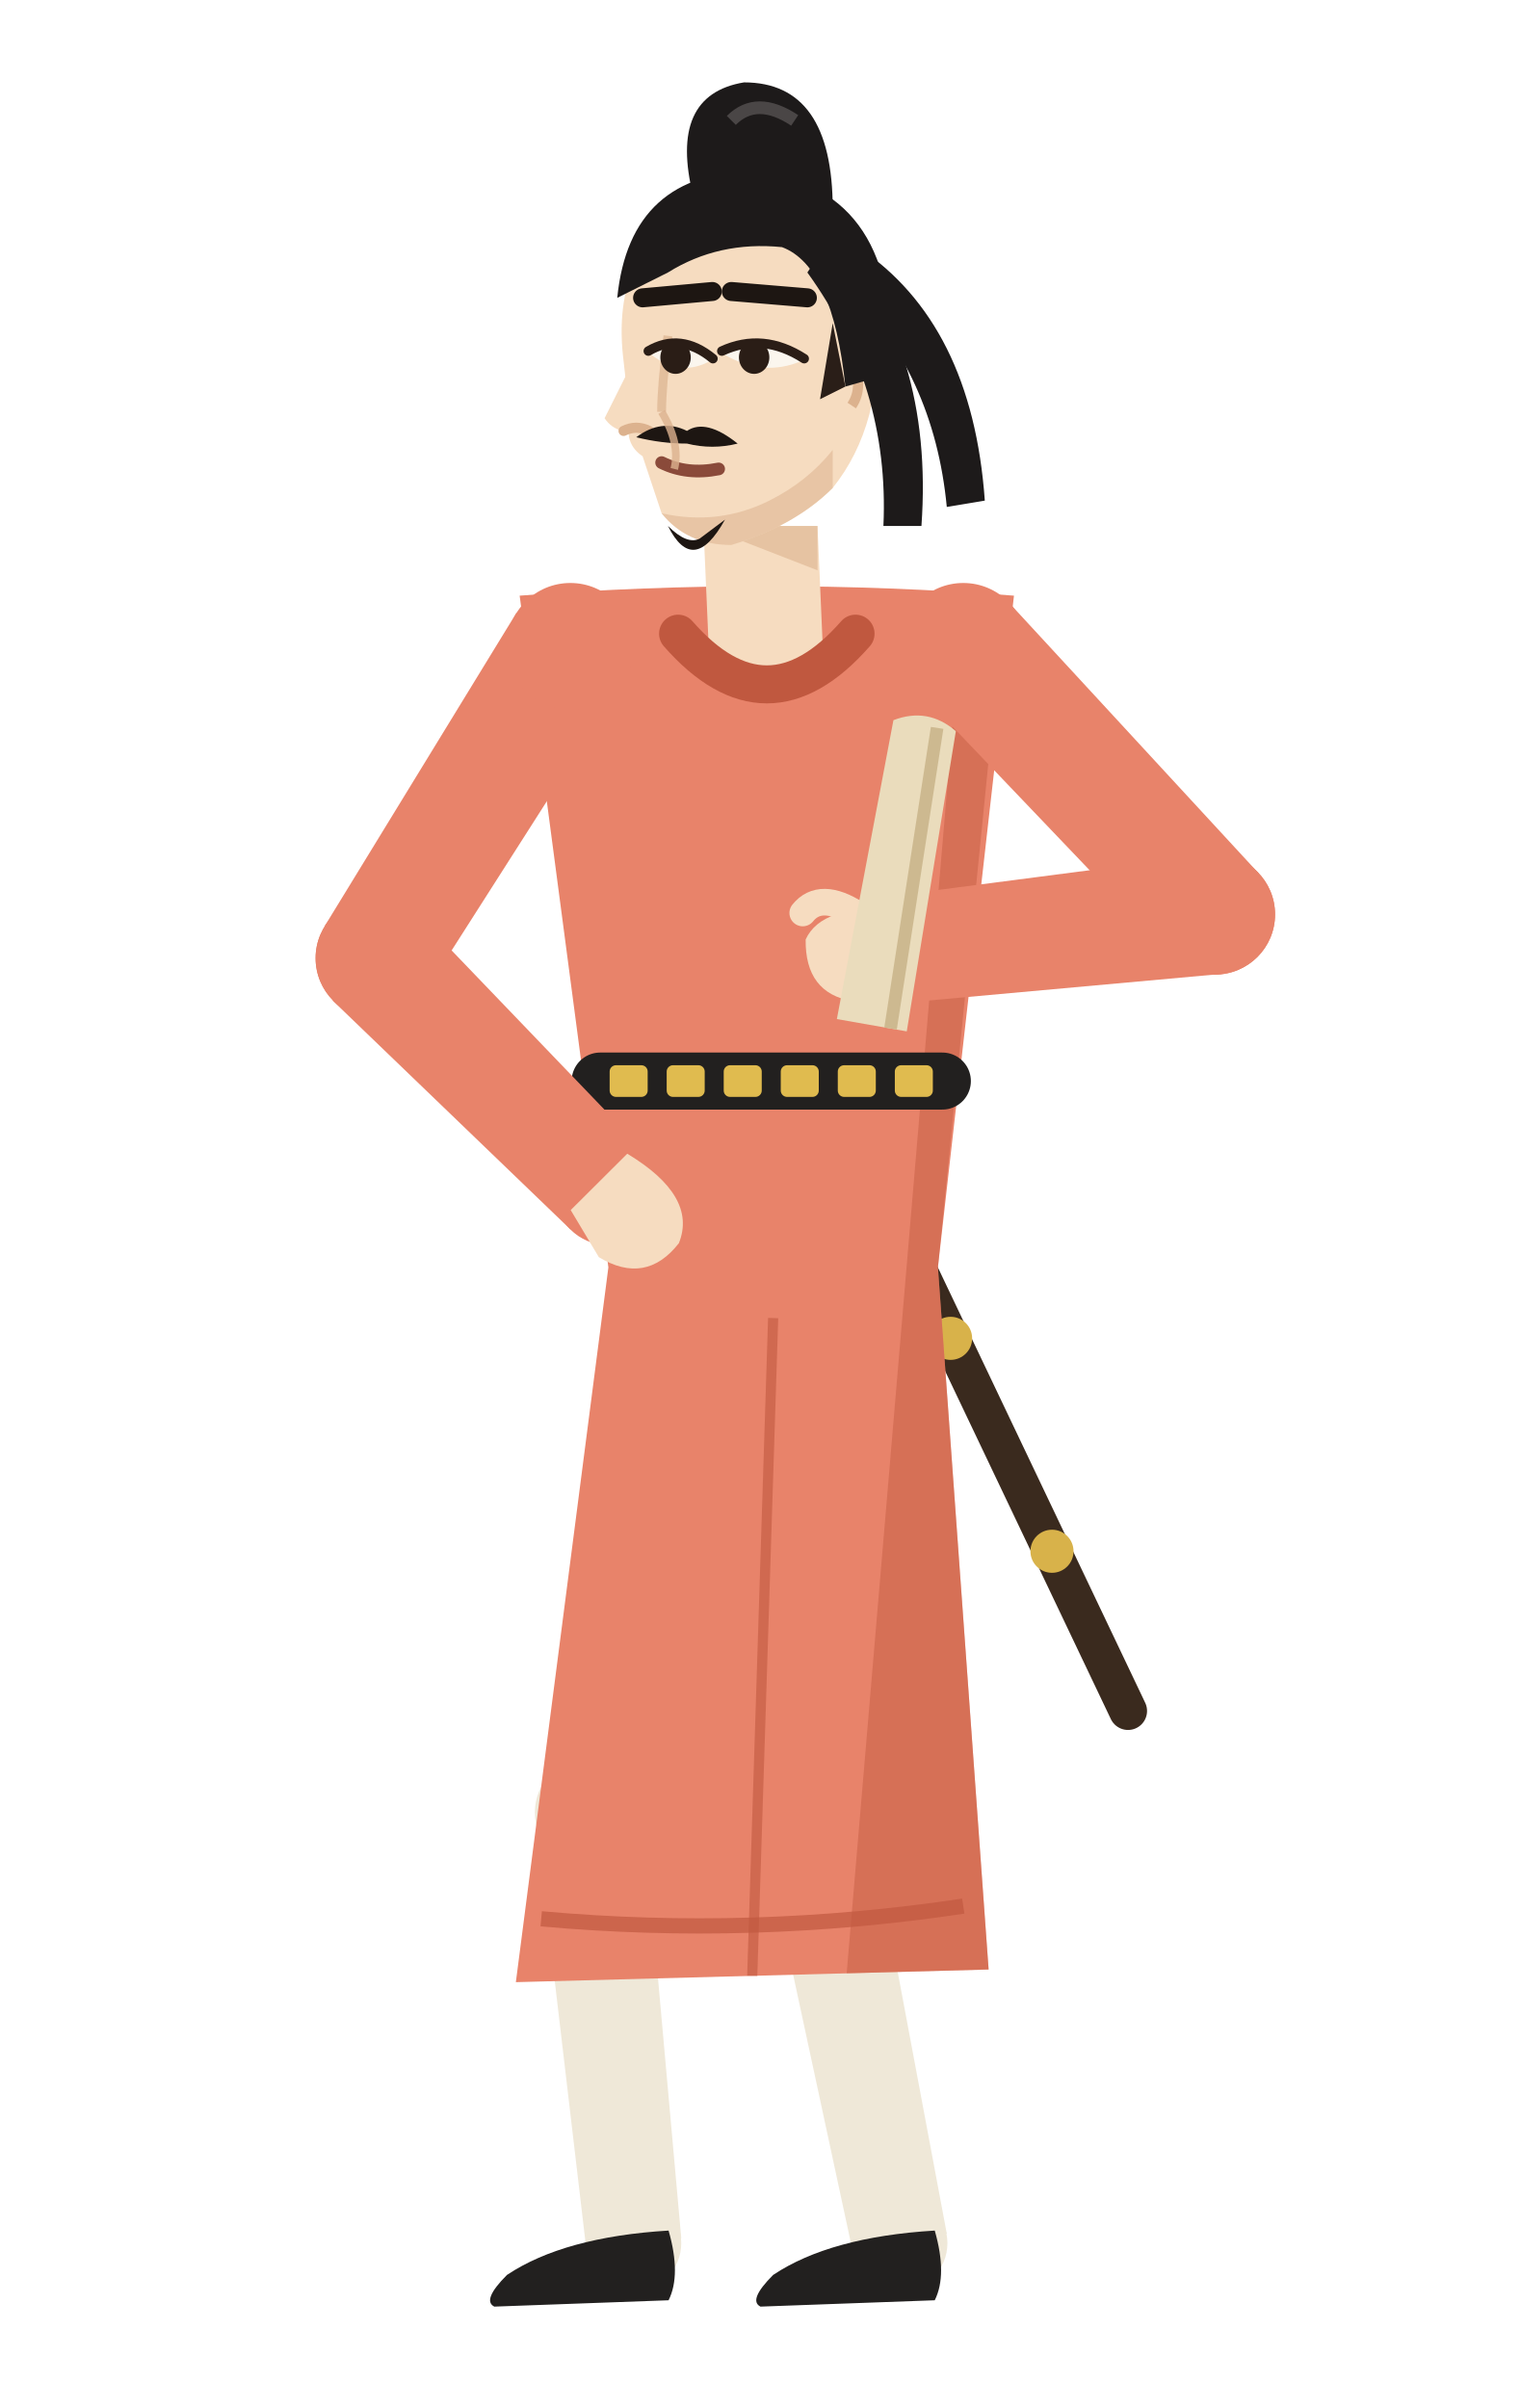
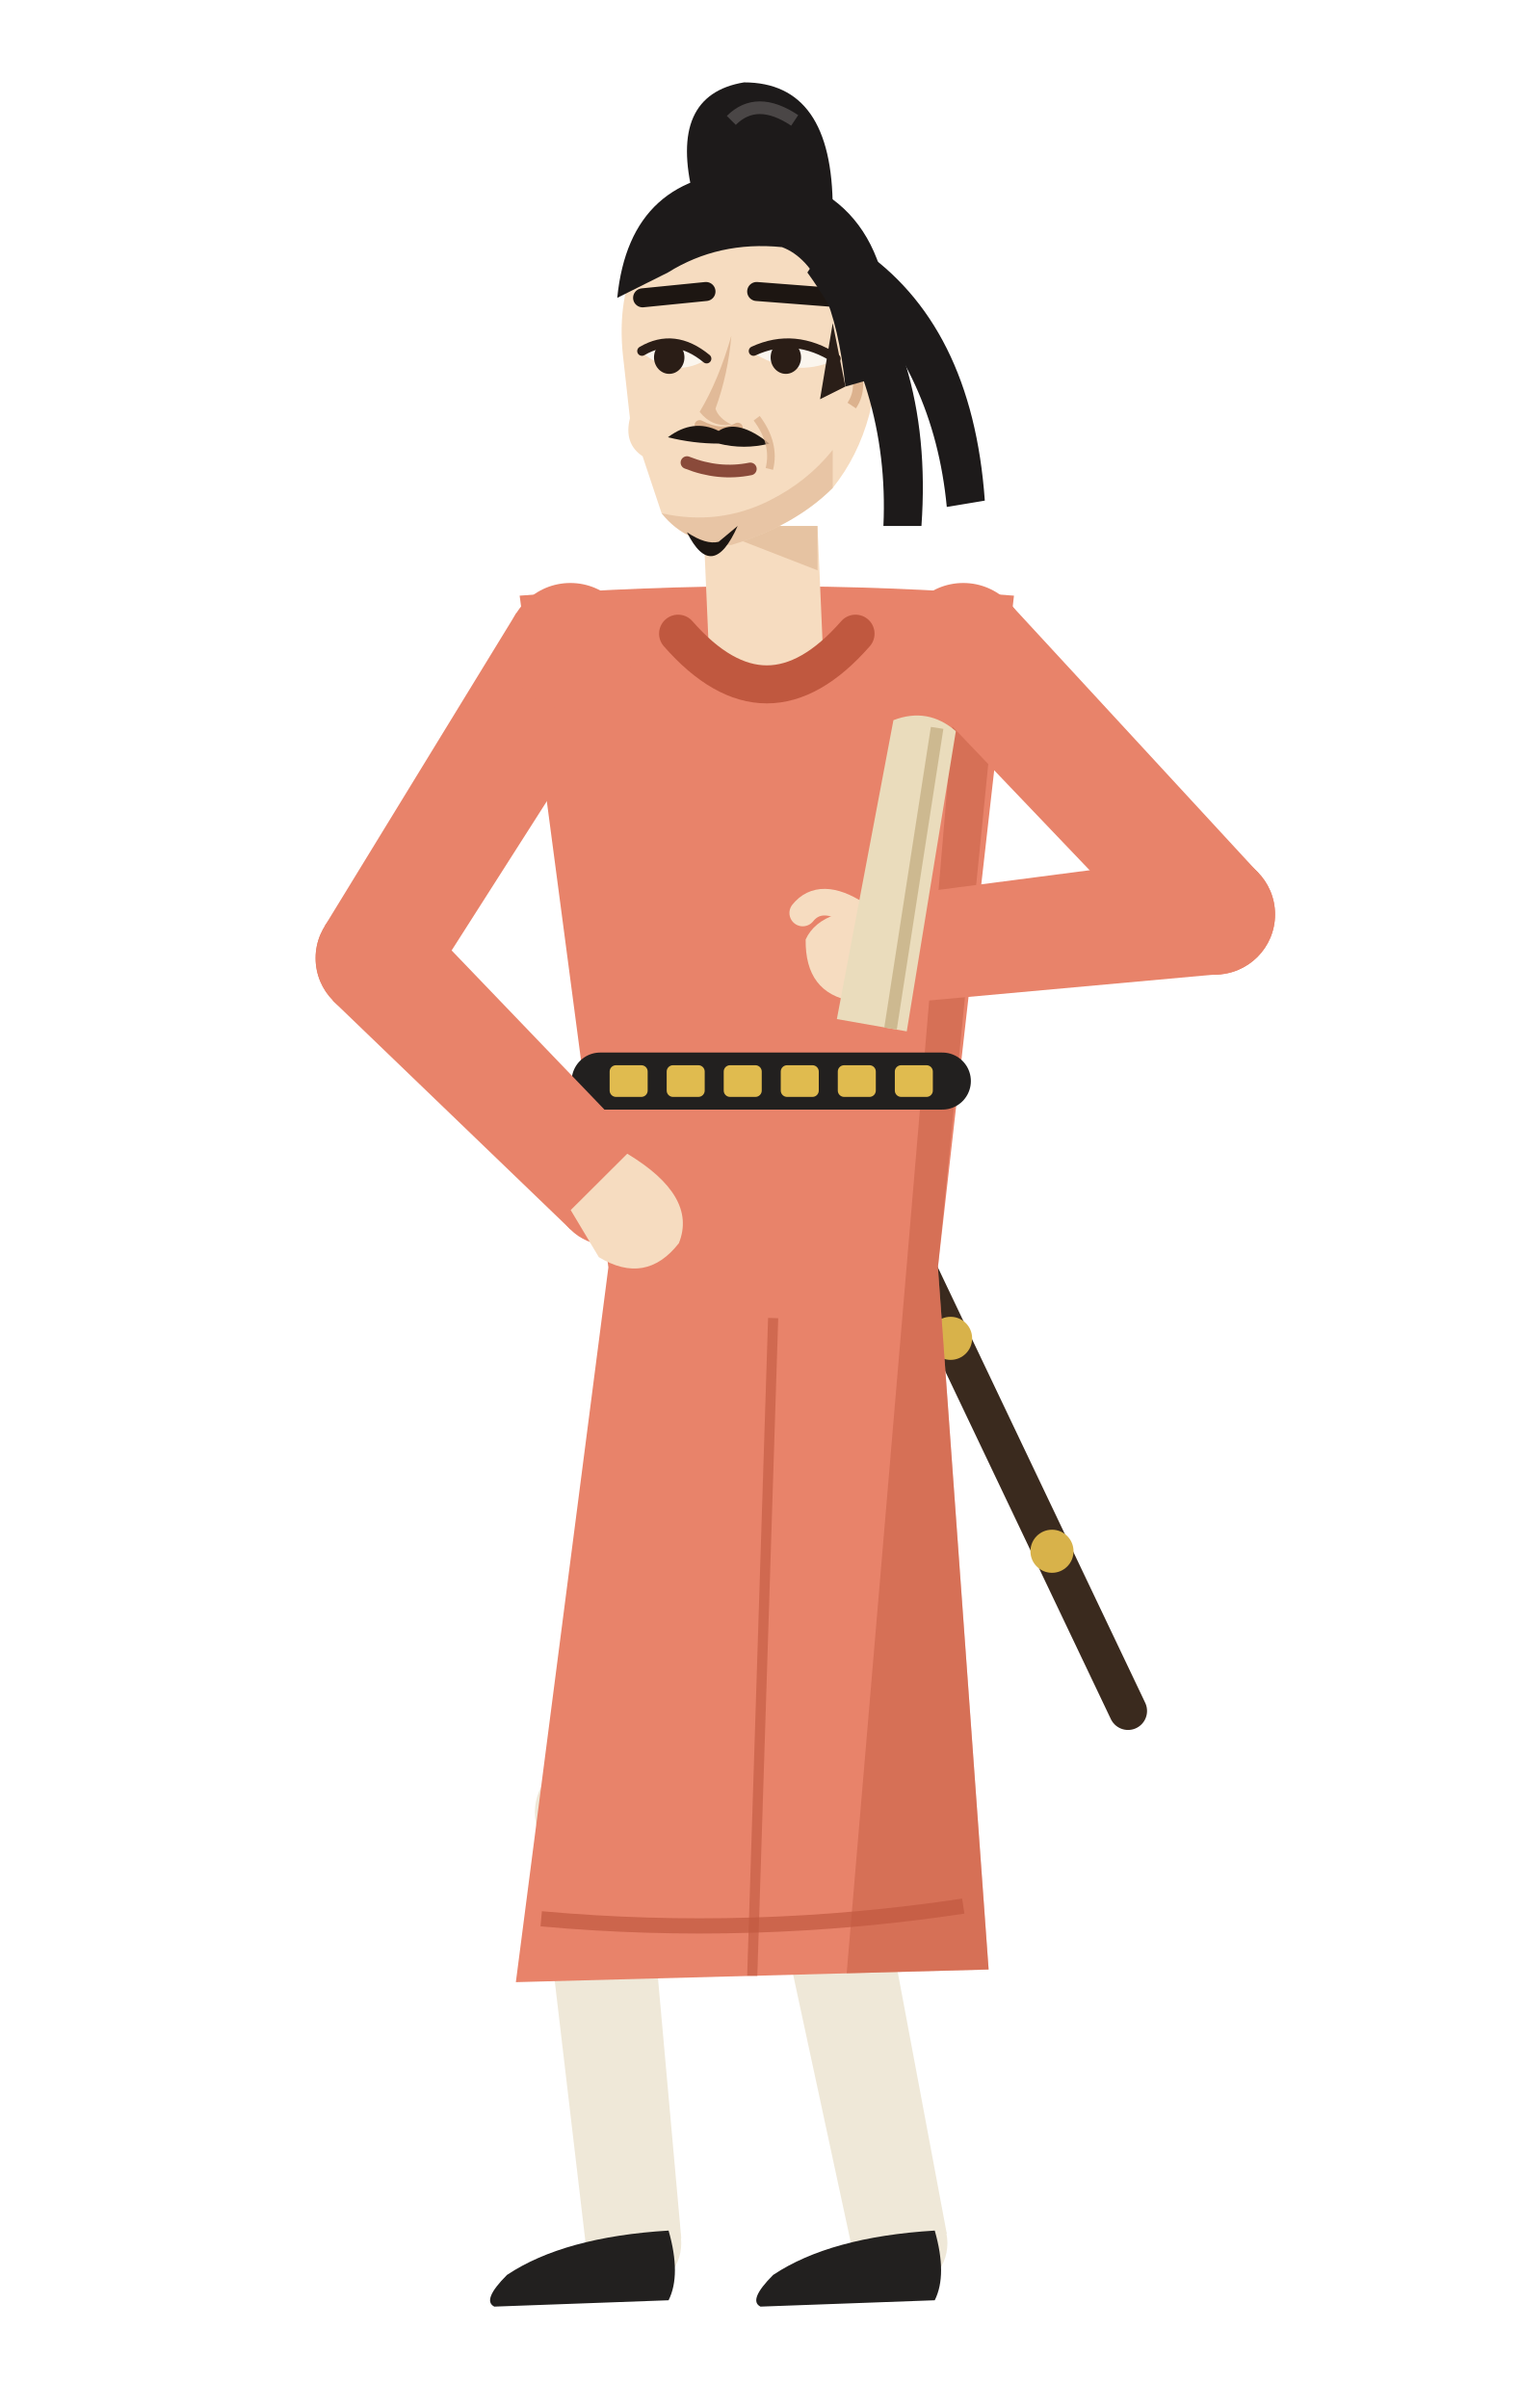
<svg xmlns="http://www.w3.org/2000/svg" width="240" height="380" viewBox="0 -20 240 380">
  <path d="M138 166 L178 250" stroke="#3a2a1e" stroke-width="6" stroke-linecap="round" />
  <path d="M133 156 L138 166" stroke="#d8b24a" stroke-width="6" stroke-linecap="round" />
  <circle cx="150" cy="191.2" r="3.4" fill="#d8b24a" />
  <circle cx="166" cy="224.8" r="3.4" fill="#d8b24a" />
  <path d="M120.2 268.6 L134.6 335.5 L149.4 332.5 L136.8 265.3 Z" fill="#efe8d8" />
  <circle cx="128.5" cy="266.9" r="8.5" fill="#efe8d8" />
  <circle cx="142" cy="334" r="7.5" fill="#efe8d8" />
  <path d="M147.5 332 Q131 333 122 339 Q118 343 120 344 L147.5 343 Q149.5 339 147.5 332 Z" fill="#22201f" />
  <path d="M84.5 266.8 L92.5 334.8 L107.5 333.2 L101.4 265.1 Z" fill="#efe8d8" />
  <circle cx="92.9" cy="266" r="8.5" fill="#efe8d8" />
  <circle cx="100" cy="334" r="7.5" fill="#efe8d8" />
  <path d="M105.5 332 Q89 333 80 339 Q76 343 78 344 L105.5 343 Q107.5 339 105.5 332 Z" fill="#22201f" />
  <path d="M82 74 Q121 71 160 74 L148 180 L156 290.8 Q118.7 291.8 81.4 292.8 L96 180 Z" fill="#e8836a" />
  <path d="M150.7 89.8 L158 80 L148 180 L156 290.8 L133.6 291.4 Z" fill="#c0583f" opacity=".45" />
  <path d="M122 188 L118.7 291.8" stroke="#c0583f" stroke-width="1.6" opacity=".6" />
  <path d="M85.4 282.8 Q118.7 285.8 152 280.8" stroke="#c0583f" stroke-width="2.4" fill="none" opacity=".7" />
  <path d="M94.7 150.6 L148.7 150.6" stroke="#22201f" stroke-width="9" stroke-linecap="round" />
  <rect x="96.2" y="148.1" width="6" height="5" rx="1" fill="#e0bb4f" />
  <rect x="105.2" y="148.1" width="6" height="5" rx="1" fill="#e0bb4f" />
  <rect x="114.2" y="148.1" width="6" height="5" rx="1" fill="#e0bb4f" />
  <rect x="123.2" y="148.1" width="6" height="5" rx="1" fill="#e0bb4f" />
  <rect x="132.2" y="148.1" width="6" height="5" rx="1" fill="#e0bb4f" />
  <rect x="141.2" y="148.1" width="6" height="5" rx="1" fill="#e0bb4f" />
  <path d="M112 86 L111 63 L129 63 L130 86 Z" fill="#f6dcc0" />
  <path d="M111 63 L129 63 L129 70 Z" fill="#dcb28e" opacity=".6" />
  <path d="M107 80 Q121 96 135 80" stroke="#c0583f" stroke-width="6" fill="none" stroke-linecap="round" />
  <g transform="translate(119.4 37) rotate(0) scale(-1 1)">
    <path d="M-19 -6 Q-20 10 -12 20 Q-6 26 4 29 Q11 29 15 24 L18 15 Q21 13 20 9 L21 0 Q23 -16 12 -24 Q2 -29 -10 -26 Q-19 -20 -19 -6 Z" fill="#f6dcc0" />
    <path d="M-12 20 Q-6 26 4 29 Q11 29 15 24 Q6 26 -2 22 Q-8 19 -12 14 Z" fill="#dcb28e" opacity=".55" />
    <ellipse cx="-14" cy="3" rx="4.5" ry="7.5" fill="#f6dcc0" />
    <path d="M-15 0 q-2 4 0 7" stroke="#dcb28e" stroke-width="1.6" fill="none" />
-     <path d="M18 -3 L24 9 Q22 12 17 11 Z" fill="#f6dcc0" />
-     <path d="M17 11 q2 -1 4 0" stroke="#dcb28e" stroke-width="1.6" fill="none" stroke-linecap="round" />
-     <path d="M14 -4 Q15 4 15 8" stroke="#dcb28e" stroke-width="1.4" fill="none" opacity=".7" />
-     <path d="M-7 0 Q-1 -4 5 -1 Q-1 2.5 -7 0 Z" fill="#fbf6ee" />
-     <ellipse cx="0.4" cy="-.6" rx="2.4" ry="2.6" fill="#2a1d16" />
-     <path d="M-7.5 -.4 Q-1 -4.6 5.5 -1.6" stroke="#2a1d16" stroke-width="1.5" fill="none" stroke-linecap="round" />
-     <path d="M7.4 0 Q12 -4 16.6 -1 Q12 2.5 7.4 0 Z" fill="#fbf6ee" />
-     <ellipse cx="12.8" cy="-.6" rx="2.4" ry="2.6" fill="#2a1d16" />
-     <path d="M6.9 -.4 Q12 -4.6 17.1 -1.6" stroke="#2a1d16" stroke-width="1.5" fill="none" stroke-linecap="round" />
-     <path d="M-8 -10 L4 -11" stroke="#1d1612" stroke-width="3" stroke-linecap="round" />
-     <path d="M7 -11 L18 -10" stroke="#1d1612" stroke-width="3" stroke-linecap="round" />
-     <path d="M6 17 Q11 18 15 16" stroke="#8a4a3a" stroke-width="2" fill="none" stroke-linecap="round" />
-     <path d="M3 13 Q8 9 11 11 Q15 9 19 12 Q15 13 11 13 Q7 14 3 13 Z" fill="#1d1612" />
-     <path d="M5 25 Q10 34 14 26 Q11 29 9 28 Z" fill="#1d1612" />
-     <path d="M15 8 Q12 13 13 17" stroke="#dcb28e" stroke-width="1.2" fill="none" opacity=".8" />
+     <path d="M4 -4 Q6 3 9 8 Q7 10.5 4 10 Q6 9 6.5 7.5 Q4.5 2 4 -4 Z" fill="#dcb28e" opacity=".8" />
+     <path d="M3 10.5 q2.5 1.4 6 -.4" stroke="#dcb28e" stroke-width="1.6" fill="none" stroke-linecap="round" />
+     <path d="M-12 0 Q-6 -4 0 -1 Q-6 2.5 -12 0 Z" fill="#fbf6ee" />
+     <ellipse cx="-4.6" cy="-.6" rx="2.4" ry="2.6" fill="#2a1d16" />
+     <path d="M-12.5 -.4 Q-6 -4.6 0.5 -1.6" stroke="#2a1d16" stroke-width="1.5" fill="none" stroke-linecap="round" />
+     <path d="M8.4 0 Q13 -4 17.6 -1 Q13 2.5 8.4 0 Z" fill="#fbf6ee" />
+     <ellipse cx="13.8" cy="-.6" rx="2.4" ry="2.6" fill="#2a1d16" />
+     <path d="M7.9 -.4 Q13 -4.6 18.1 -1.6" stroke="#2a1d16" stroke-width="1.5" fill="none" stroke-linecap="round" />
+     <path d="M-13 -10 L0 -11" stroke="#1d1612" stroke-width="3" stroke-linecap="round" />
+     <path d="M8 -11 L18 -10" stroke="#1d1612" stroke-width="3" stroke-linecap="round" />
+     <path d="M1 17 Q6 18 11 16" stroke="#8a4a3a" stroke-width="2" fill="none" stroke-linecap="round" />
+     <path d="M-2 13 Q3 9 6 11 Q10 9 14 12 Q10 13 6 13 Q2 14 -2 13 Z" fill="#1d1612" />
+     <path d="M3 26 Q7 35 11 27 Q8 29 6 28.5 Z" fill="#1d1612" />
+     <path d="M0 9 Q-3 13 -2 17" stroke="#dcb28e" stroke-width="1.2" fill="none" opacity=".8" />
    <path d="M-16 -18 Q-34 -6 -36 22 L-30 23 Q-28 2 -14 -12 Z" fill="#1d1a1a" />
    <path d="M-12 -20 Q-28 -2 -26 26 L-20 26 Q-21 4 -8 -14 Z" fill="#1d1a1a" />
    <path d="M-21 2 Q-23 -27 0 -30 Q20 -30 22 -10 Q18 -12 14 -14 Q6 -19 -4 -18 Q-12 -15 -14 4 Z" fill="#1d1a1a" />
    <path d="M-12 -24 Q-12 -44 2 -44 Q14 -42 10 -26 Z" fill="#1d1a1a" />
    <path d="M-6 -38 q6 -4 10 0" stroke="#4a4646" stroke-width="2" fill="none" />
    <path d="M-14 4 L-12 -6 L-10 6 Z" fill="#2a1e18" />
  </g>
  <path d="M144.7 88.8 L184.8 130.8 L198.6 117.8 L159.3 75.2 Z" fill="#e8836a" />
  <circle cx="152" cy="82" r="10" fill="#e8836a" />
  <circle cx="191.7" cy="124.3" r="9.5" fill="#e8836a" />
  <path d="M190.6 114.9 L139.1 121.6 L140.9 138.4 L192.7 133.7 Z" fill="#e8836a" />
  <circle cx="191.7" cy="124.3" r="9.5" fill="#e8836a" />
  <circle cx="140" cy="130" r="8.5" fill="#e8836a" />
  <g transform="translate(140 130) rotate(173.7) scale(1.05 -1.05)">
    <path d="M-2 -6 Q9 -8 12 -3 Q13 5 6 7 L-2 6 Z" fill="#f6dcc0" />
    <path d="M4 -6 Q9 -10 12 -7" stroke="#f6dcc0" stroke-width="4" stroke-linecap="round" fill="none" />
  </g>
  <g transform="translate(140 128) rotate(10)">
    <path d="M-5 -34 Q0 -37 5 -34 L5.6 14 L-5.6 14 Z" fill="#eadcbc" />
    <path d="M2 -34 L3 14" stroke="#cdb990" stroke-width="2" />
  </g>
  <path d="M81.5 76.7 L51.2 126.2 L67.3 136.2 L98.5 87.3 Z" fill="#e8836a" />
  <circle cx="90" cy="82" r="10" fill="#e8836a" />
  <circle cx="59.3" cy="131.2" r="9.5" fill="#e8836a" />
  <path d="M52.5 137.9 L90 174 L102 162 L66 124.5 Z" fill="#e8836a" />
  <circle cx="59.3" cy="131.2" r="9.5" fill="#e8836a" />
  <circle cx="96" cy="168" r="8.5" fill="#e8836a" />
  <g transform="translate(96 168) rotate(45.1) scale(1.05 1.05)">
    <path d="M-2 -6 Q10 -9 13 -2 Q14 6 6 8 L-2 6 Z" fill="#f6dcc0" />
  </g>
</svg>
